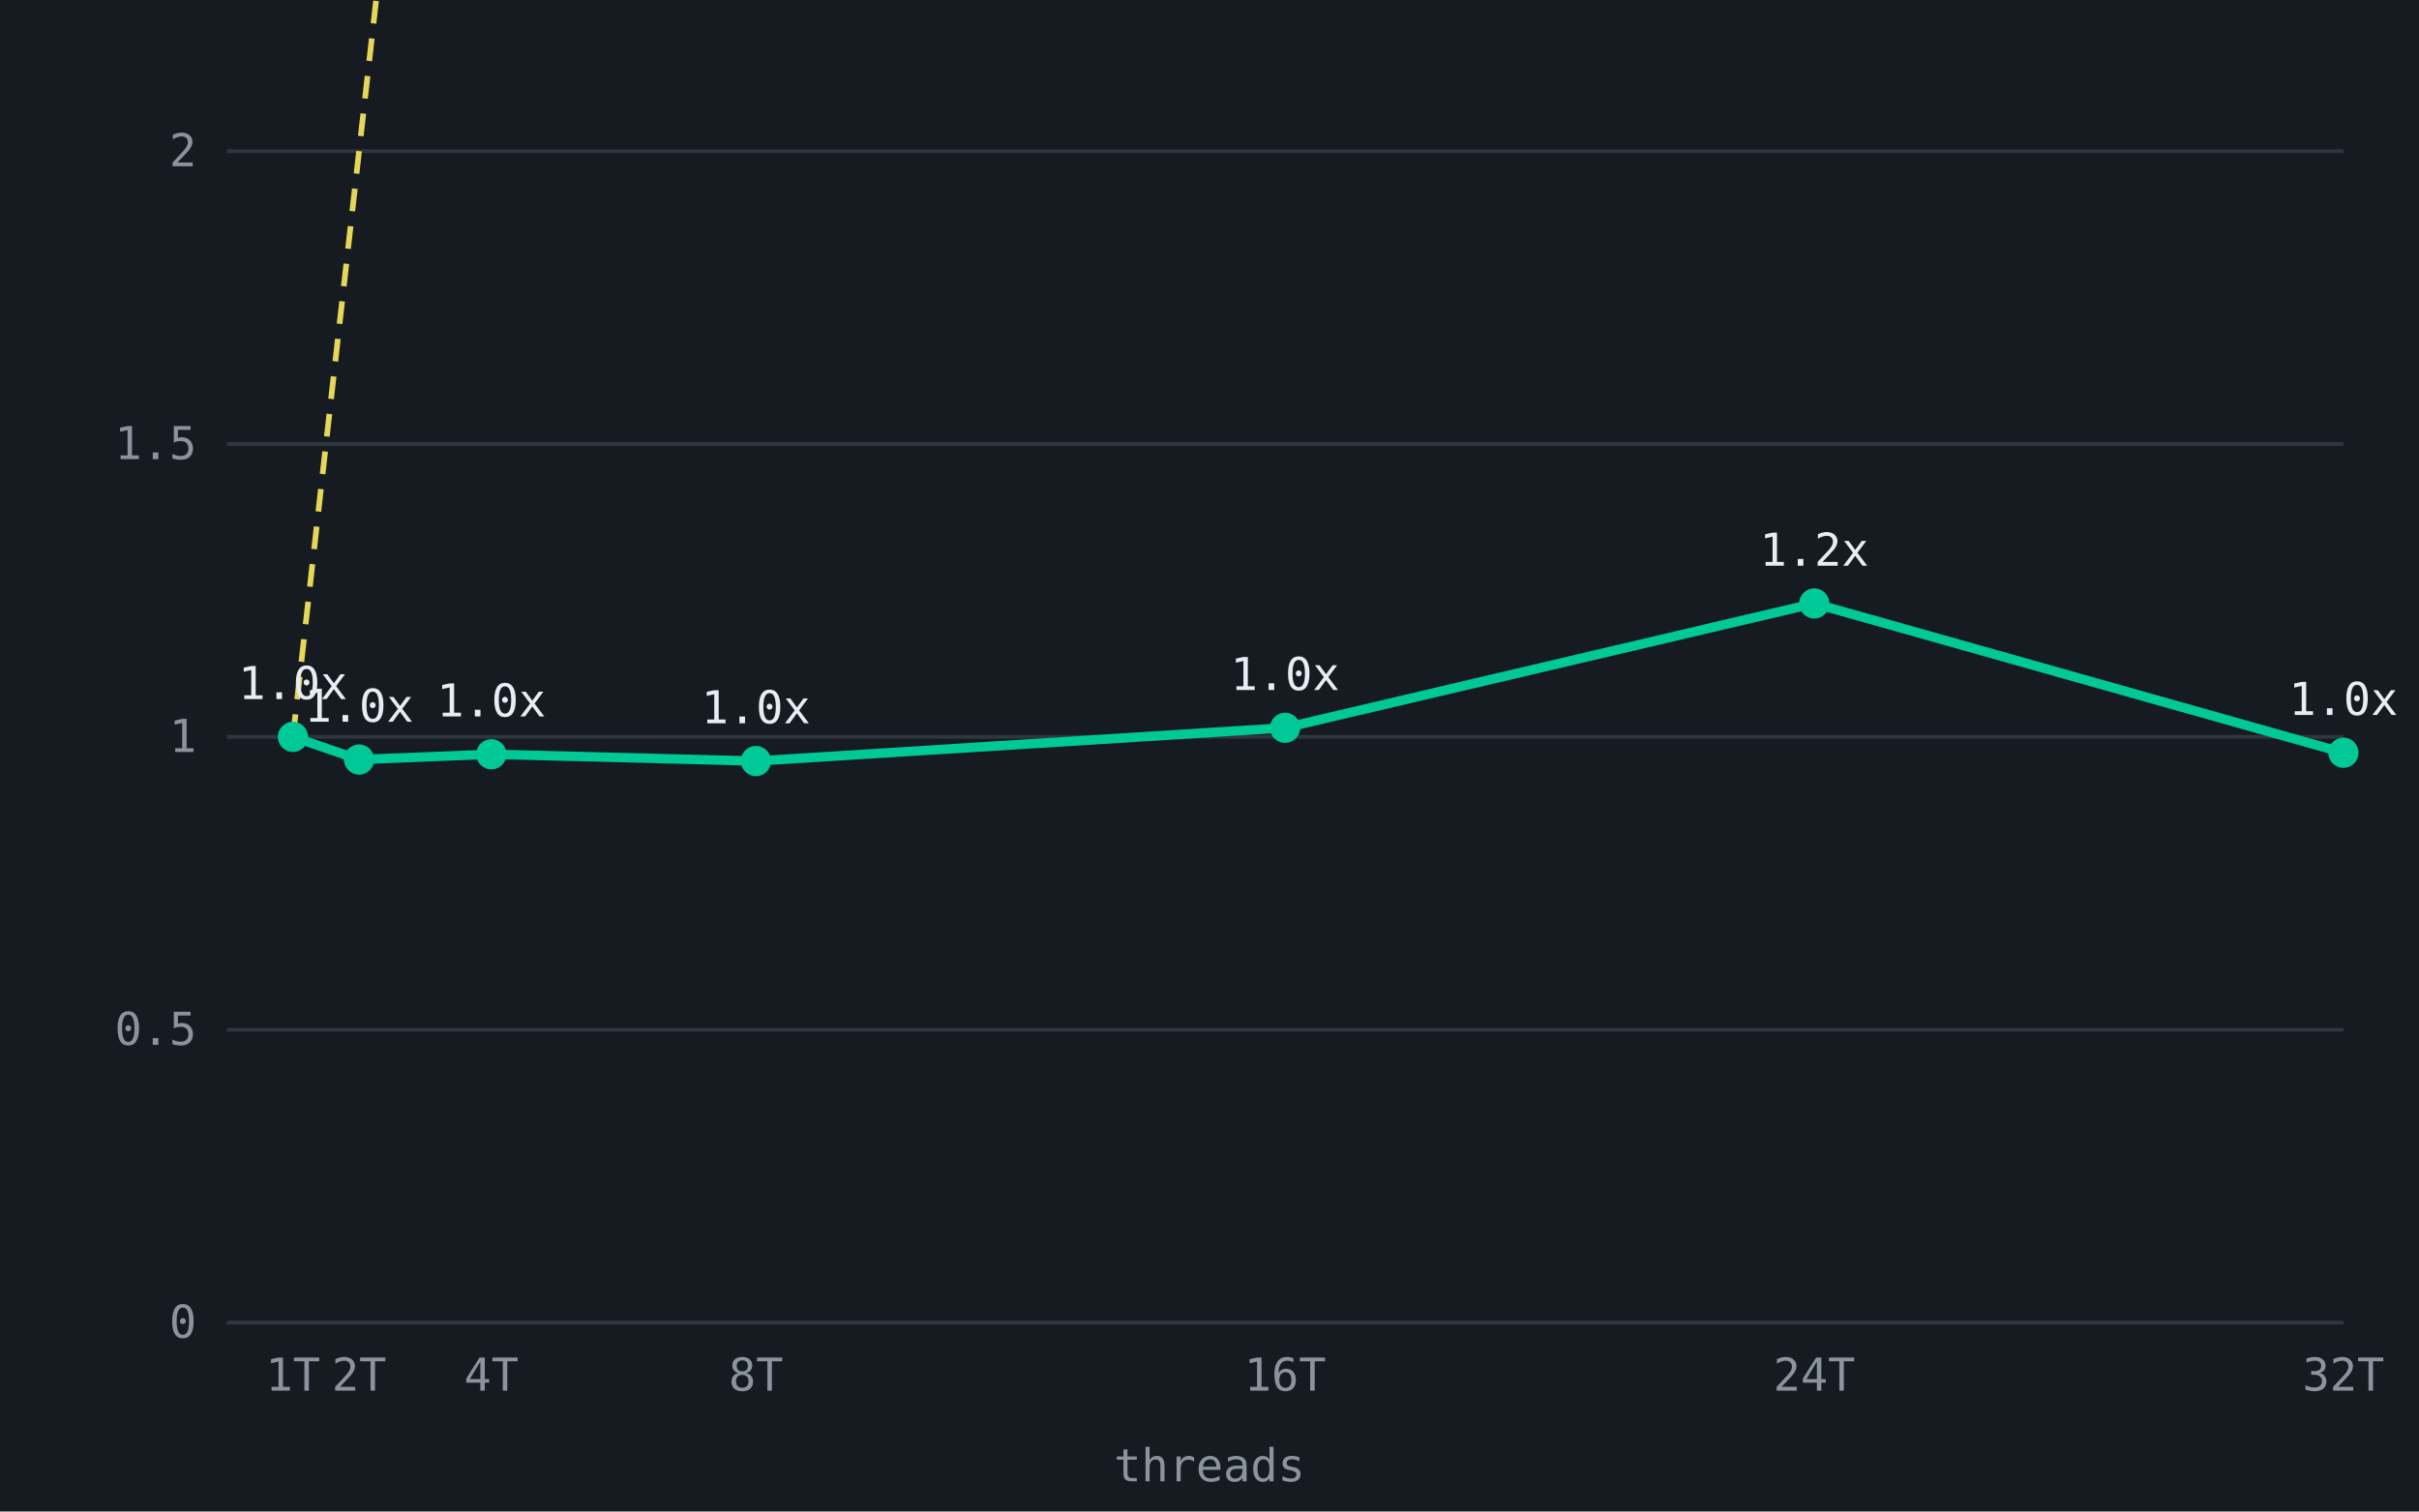
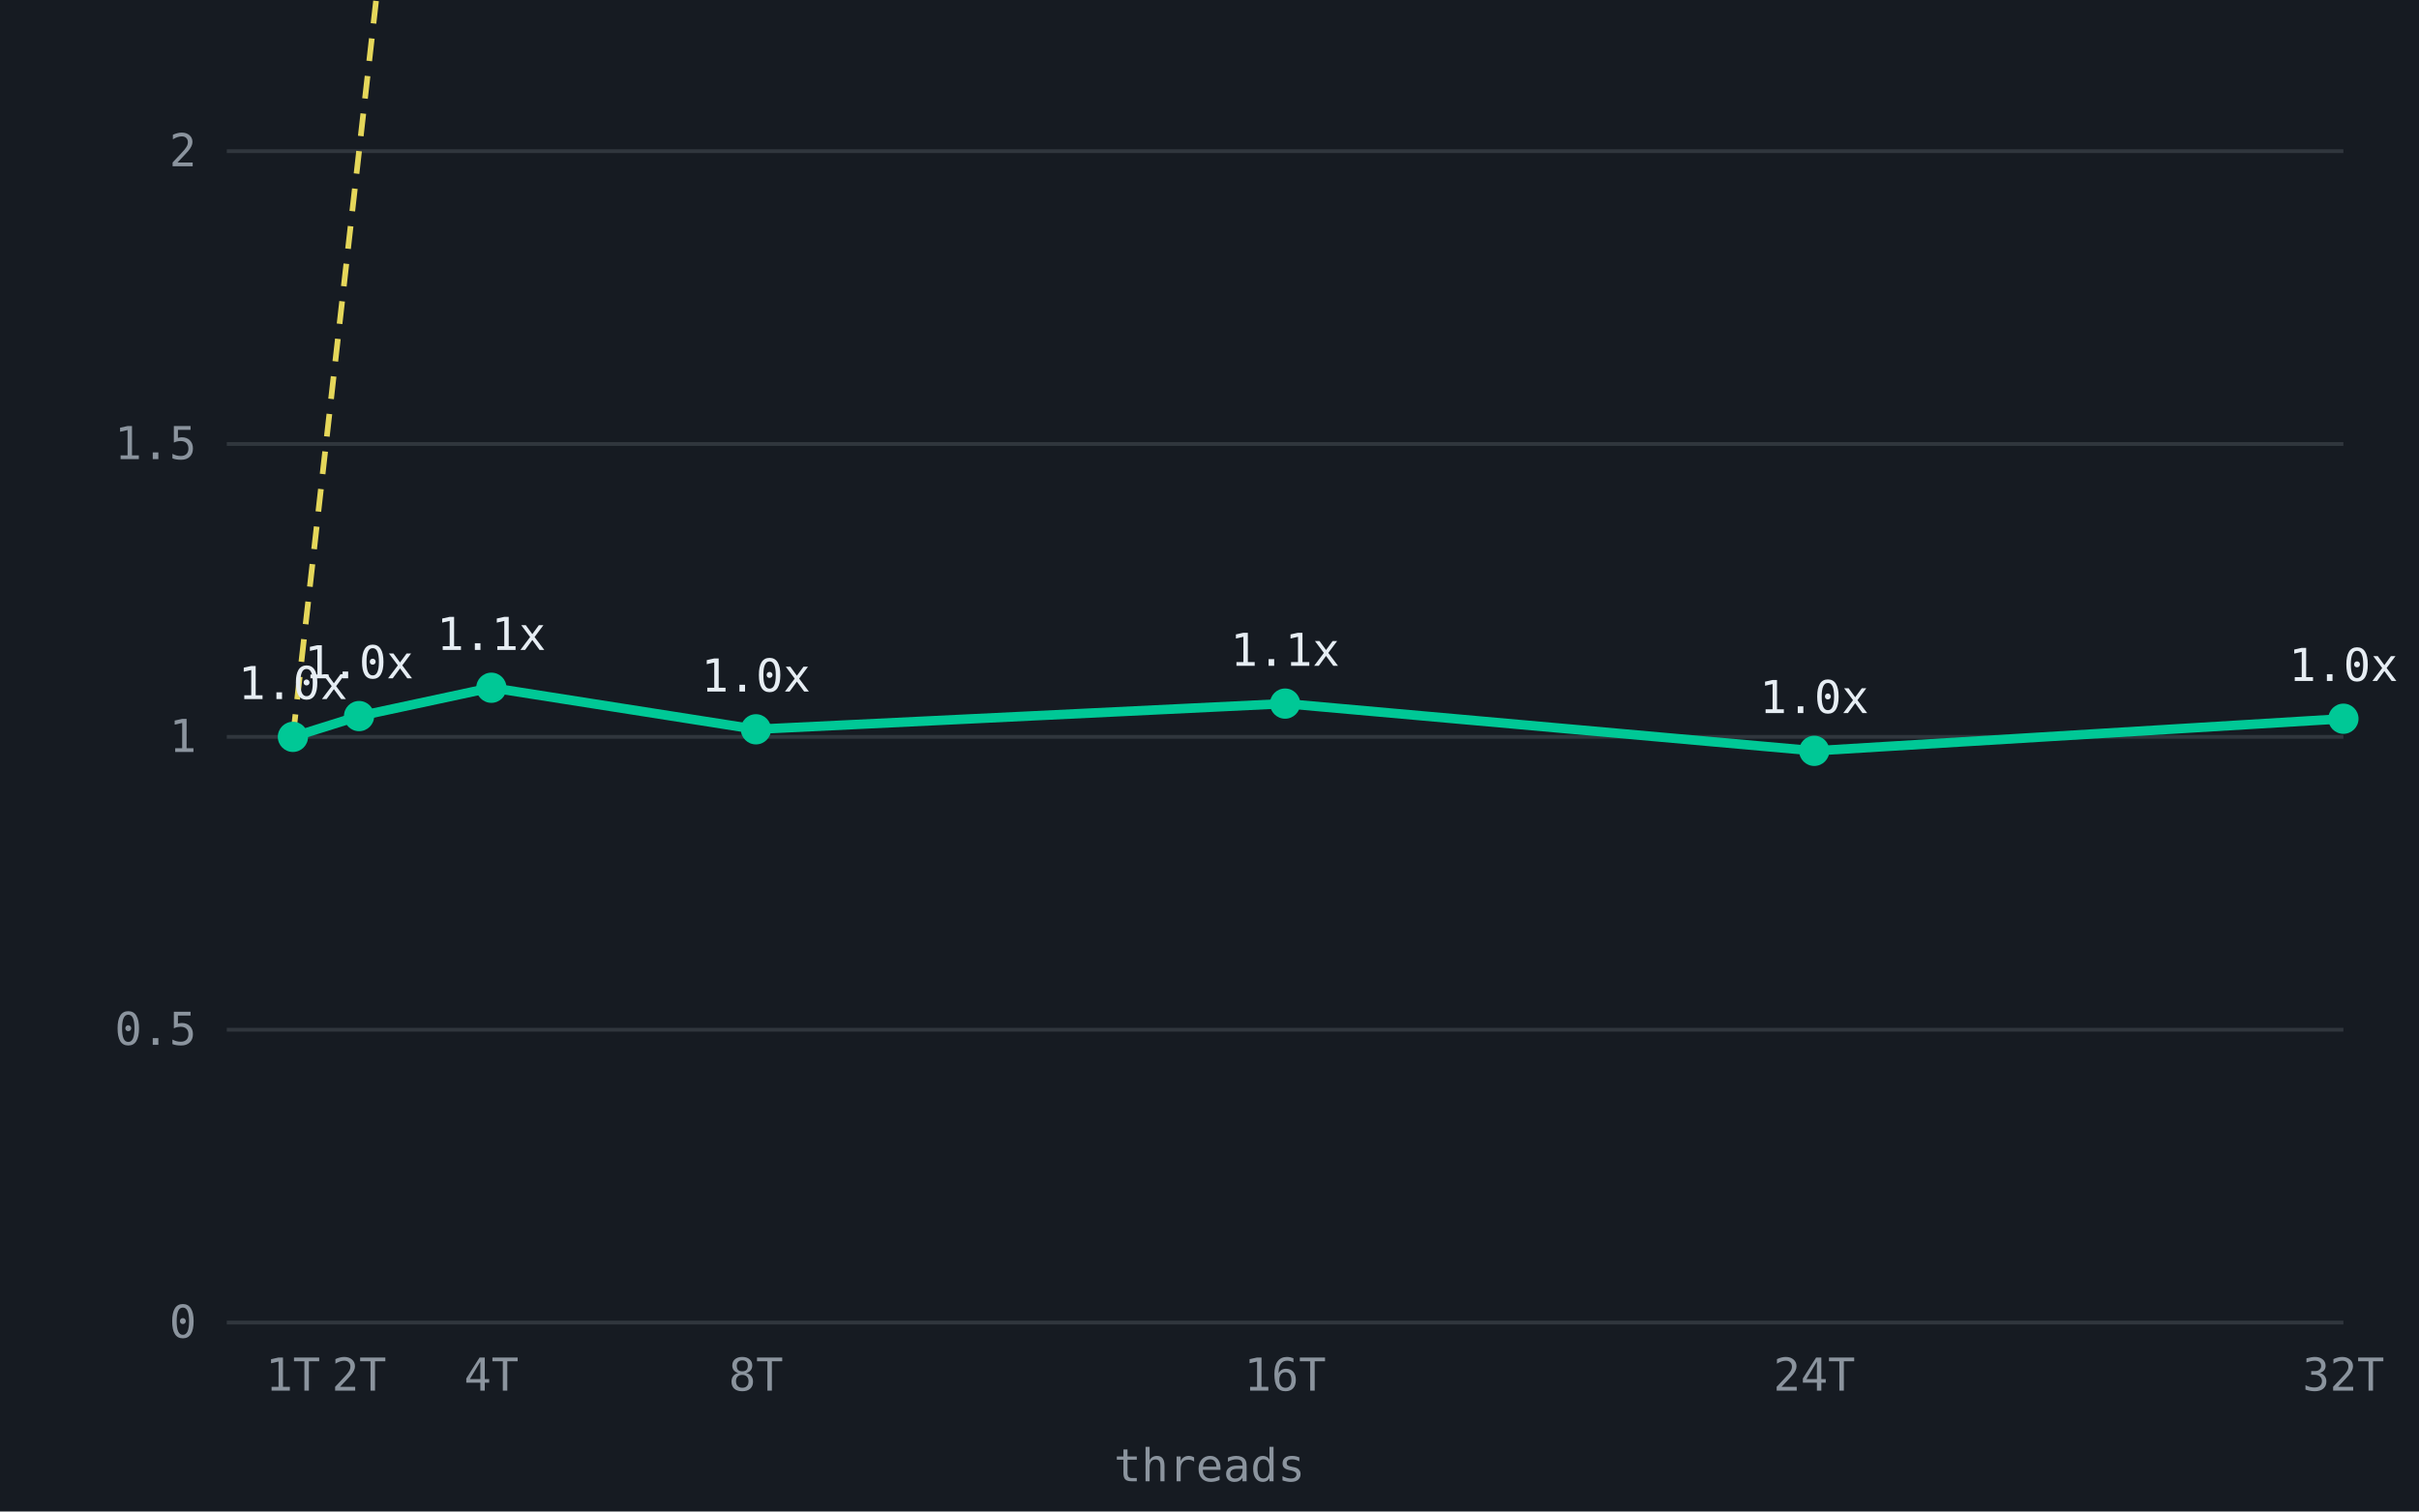
<svg xmlns="http://www.w3.org/2000/svg" width="640" height="400" font-family="ui-monospace,Consolas" font-size="12">
-   <text x="320.0" y="20" text-anchor="middle" fill="#e6edf3">minmax_reduction: speedup vs threads</text>
+   <text x="320" y="20" text-anchor="middle" fill="#e6edf3">minmax_reduction: speedup vs threads</text>
  <rect width="640" height="400" fill="#161b22" />
  <line x1="60" y1="350.0" x2="620" y2="350.0" stroke="#30363d" />
  <text x="52" y="354.0" text-anchor="end" fill="#8b949e">0</text>
  <line x1="60" y1="272.5" x2="620" y2="272.5" stroke="#30363d" />
  <text x="52" y="276.5" text-anchor="end" fill="#8b949e">0.5</text>
  <line x1="60" y1="195.0" x2="620" y2="195.0" stroke="#30363d" />
  <text x="52" y="199.0" text-anchor="end" fill="#8b949e">1</text>
  <line x1="60" y1="117.5" x2="620" y2="117.5" stroke="#30363d" />
  <text x="52" y="121.5" text-anchor="end" fill="#8b949e">1.5</text>
  <line x1="60" y1="40.0" x2="620" y2="40.0" stroke="#30363d" />
  <text x="52" y="44.0" text-anchor="end" fill="#8b949e">2</text>
  <line x1="77.5" y1="195.0" x2="620.0" y2="-4610.0" stroke="#E5D75A" stroke-dasharray="6 4" stroke-width="1.5" />
-   <polyline points="77.5,195.0 95.0,201.0 130.0,199.6 200.0,201.4 340.0,192.6 480.0,159.7 620.0,199.2" fill="none" stroke="#00C896" stroke-width="2.5" />
+   <polyline points="77.5,195.0 95.0,189.5 130.0,182.0 200.0,193.0 340.0,186.2 480.0,198.7 620.0,190.2" fill="none" stroke="#00C896" stroke-width="2.5" />
  <circle cx="77.5" cy="195.0" r="4" fill="#00C896" />
  <text x="77.5" y="185.0" text-anchor="middle" fill="#e6edf3">1.0x</text>
-   <circle cx="95.0" cy="201.0" r="4" fill="#00C896" />
-   <text x="95.0" y="191.0" text-anchor="middle" fill="#e6edf3">1.0x</text>
-   <circle cx="130.0" cy="199.6" r="4" fill="#00C896" />
-   <text x="130.0" y="189.6" text-anchor="middle" fill="#e6edf3">1.0x</text>
-   <circle cx="200.0" cy="201.4" r="4" fill="#00C896" />
-   <text x="200.0" y="191.4" text-anchor="middle" fill="#e6edf3">1.0x</text>
-   <circle cx="340.0" cy="192.6" r="4" fill="#00C896" />
-   <text x="340.0" y="182.6" text-anchor="middle" fill="#e6edf3">1.0x</text>
-   <circle cx="480.0" cy="159.7" r="4" fill="#00C896" />
-   <text x="480.0" y="149.7" text-anchor="middle" fill="#e6edf3">1.2x</text>
-   <circle cx="620.0" cy="199.2" r="4" fill="#00C896" />
-   <text x="620.0" y="189.2" text-anchor="middle" fill="#e6edf3">1.0x</text>
+   <circle cx="95.0" cy="189.5" r="4" fill="#00C896" />
+   <text x="95.0" y="179.5" text-anchor="middle" fill="#e6edf3">1.0x</text>
+   <circle cx="130.0" cy="182.0" r="4" fill="#00C896" />
+   <text x="130.0" y="172.0" text-anchor="middle" fill="#e6edf3">1.1x</text>
+   <circle cx="200.0" cy="193.0" r="4" fill="#00C896" />
+   <text x="200.0" y="183.0" text-anchor="middle" fill="#e6edf3">1.0x</text>
+   <circle cx="340.0" cy="186.2" r="4" fill="#00C896" />
+   <text x="340.0" y="176.2" text-anchor="middle" fill="#e6edf3">1.1x</text>
+   <circle cx="480.0" cy="198.7" r="4" fill="#00C896" />
+   <text x="480.0" y="188.7" text-anchor="middle" fill="#e6edf3">1.0x</text>
+   <circle cx="620.0" cy="190.2" r="4" fill="#00C896" />
+   <text x="620.0" y="180.2" text-anchor="middle" fill="#e6edf3">1.0x</text>
  <text x="77.5" y="368" text-anchor="middle" fill="#8b949e">1T</text>
  <text x="95.0" y="368" text-anchor="middle" fill="#8b949e">2T</text>
  <text x="130.0" y="368" text-anchor="middle" fill="#8b949e">4T</text>
  <text x="200.0" y="368" text-anchor="middle" fill="#8b949e">8T</text>
  <text x="340.0" y="368" text-anchor="middle" fill="#8b949e">16T</text>
  <text x="480.0" y="368" text-anchor="middle" fill="#8b949e">24T</text>
  <text x="620.0" y="368" text-anchor="middle" fill="#8b949e">32T</text>
-   <text x="320.0" y="392" text-anchor="middle" fill="#8b949e">threads</text>
+   <text x="320" y="392" text-anchor="middle" fill="#8b949e">threads</text>
</svg>
